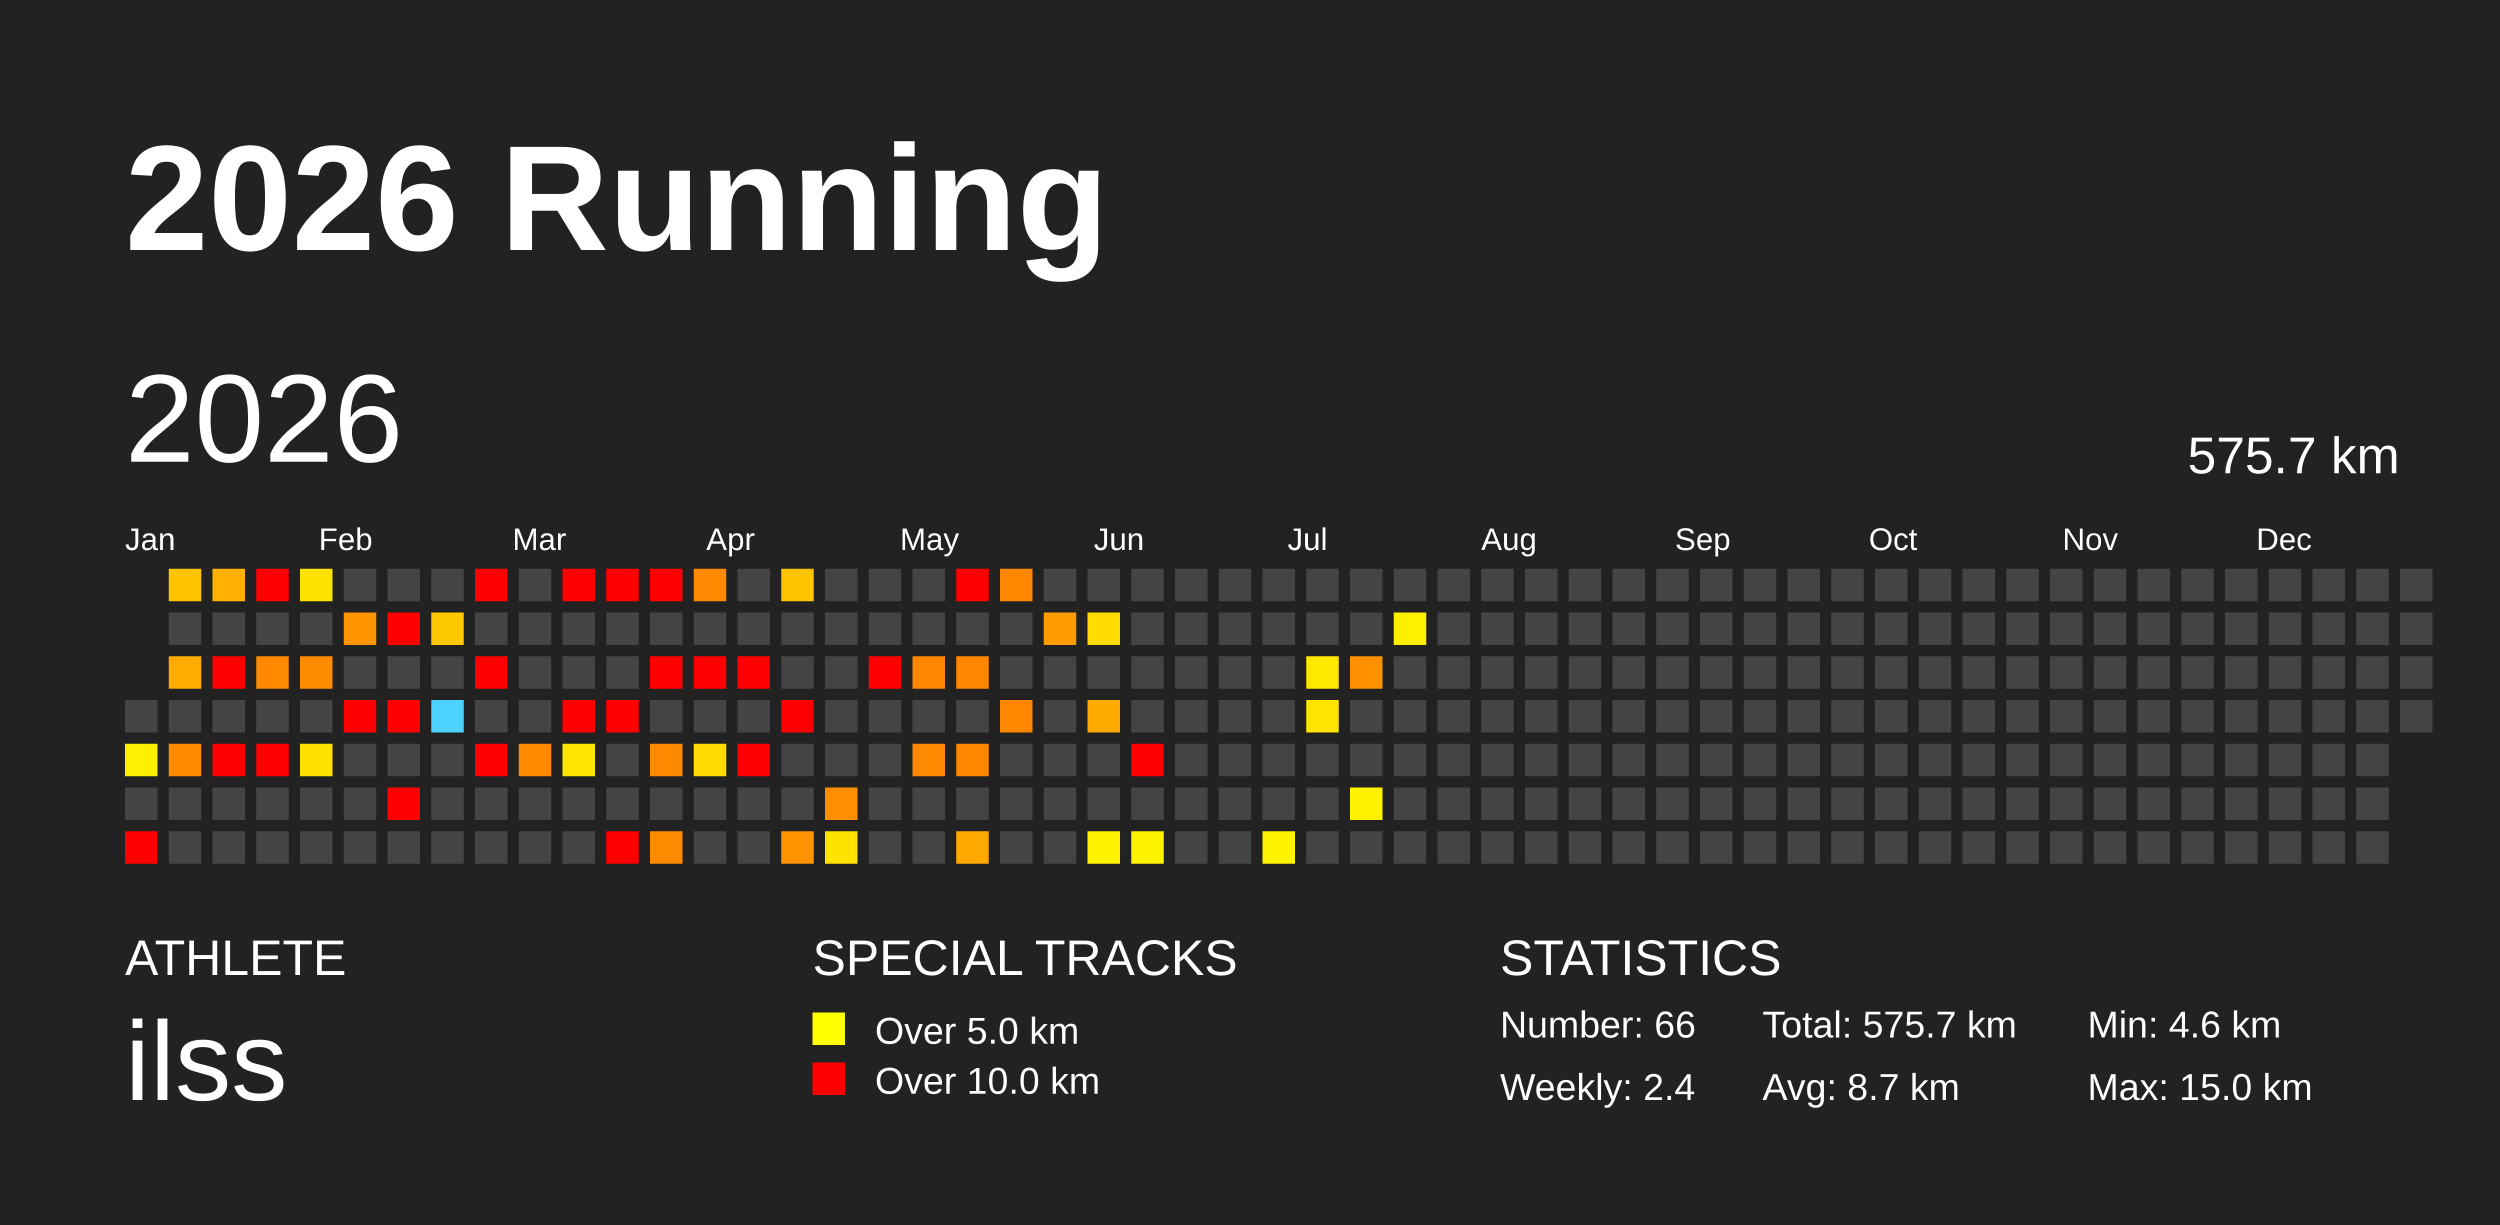
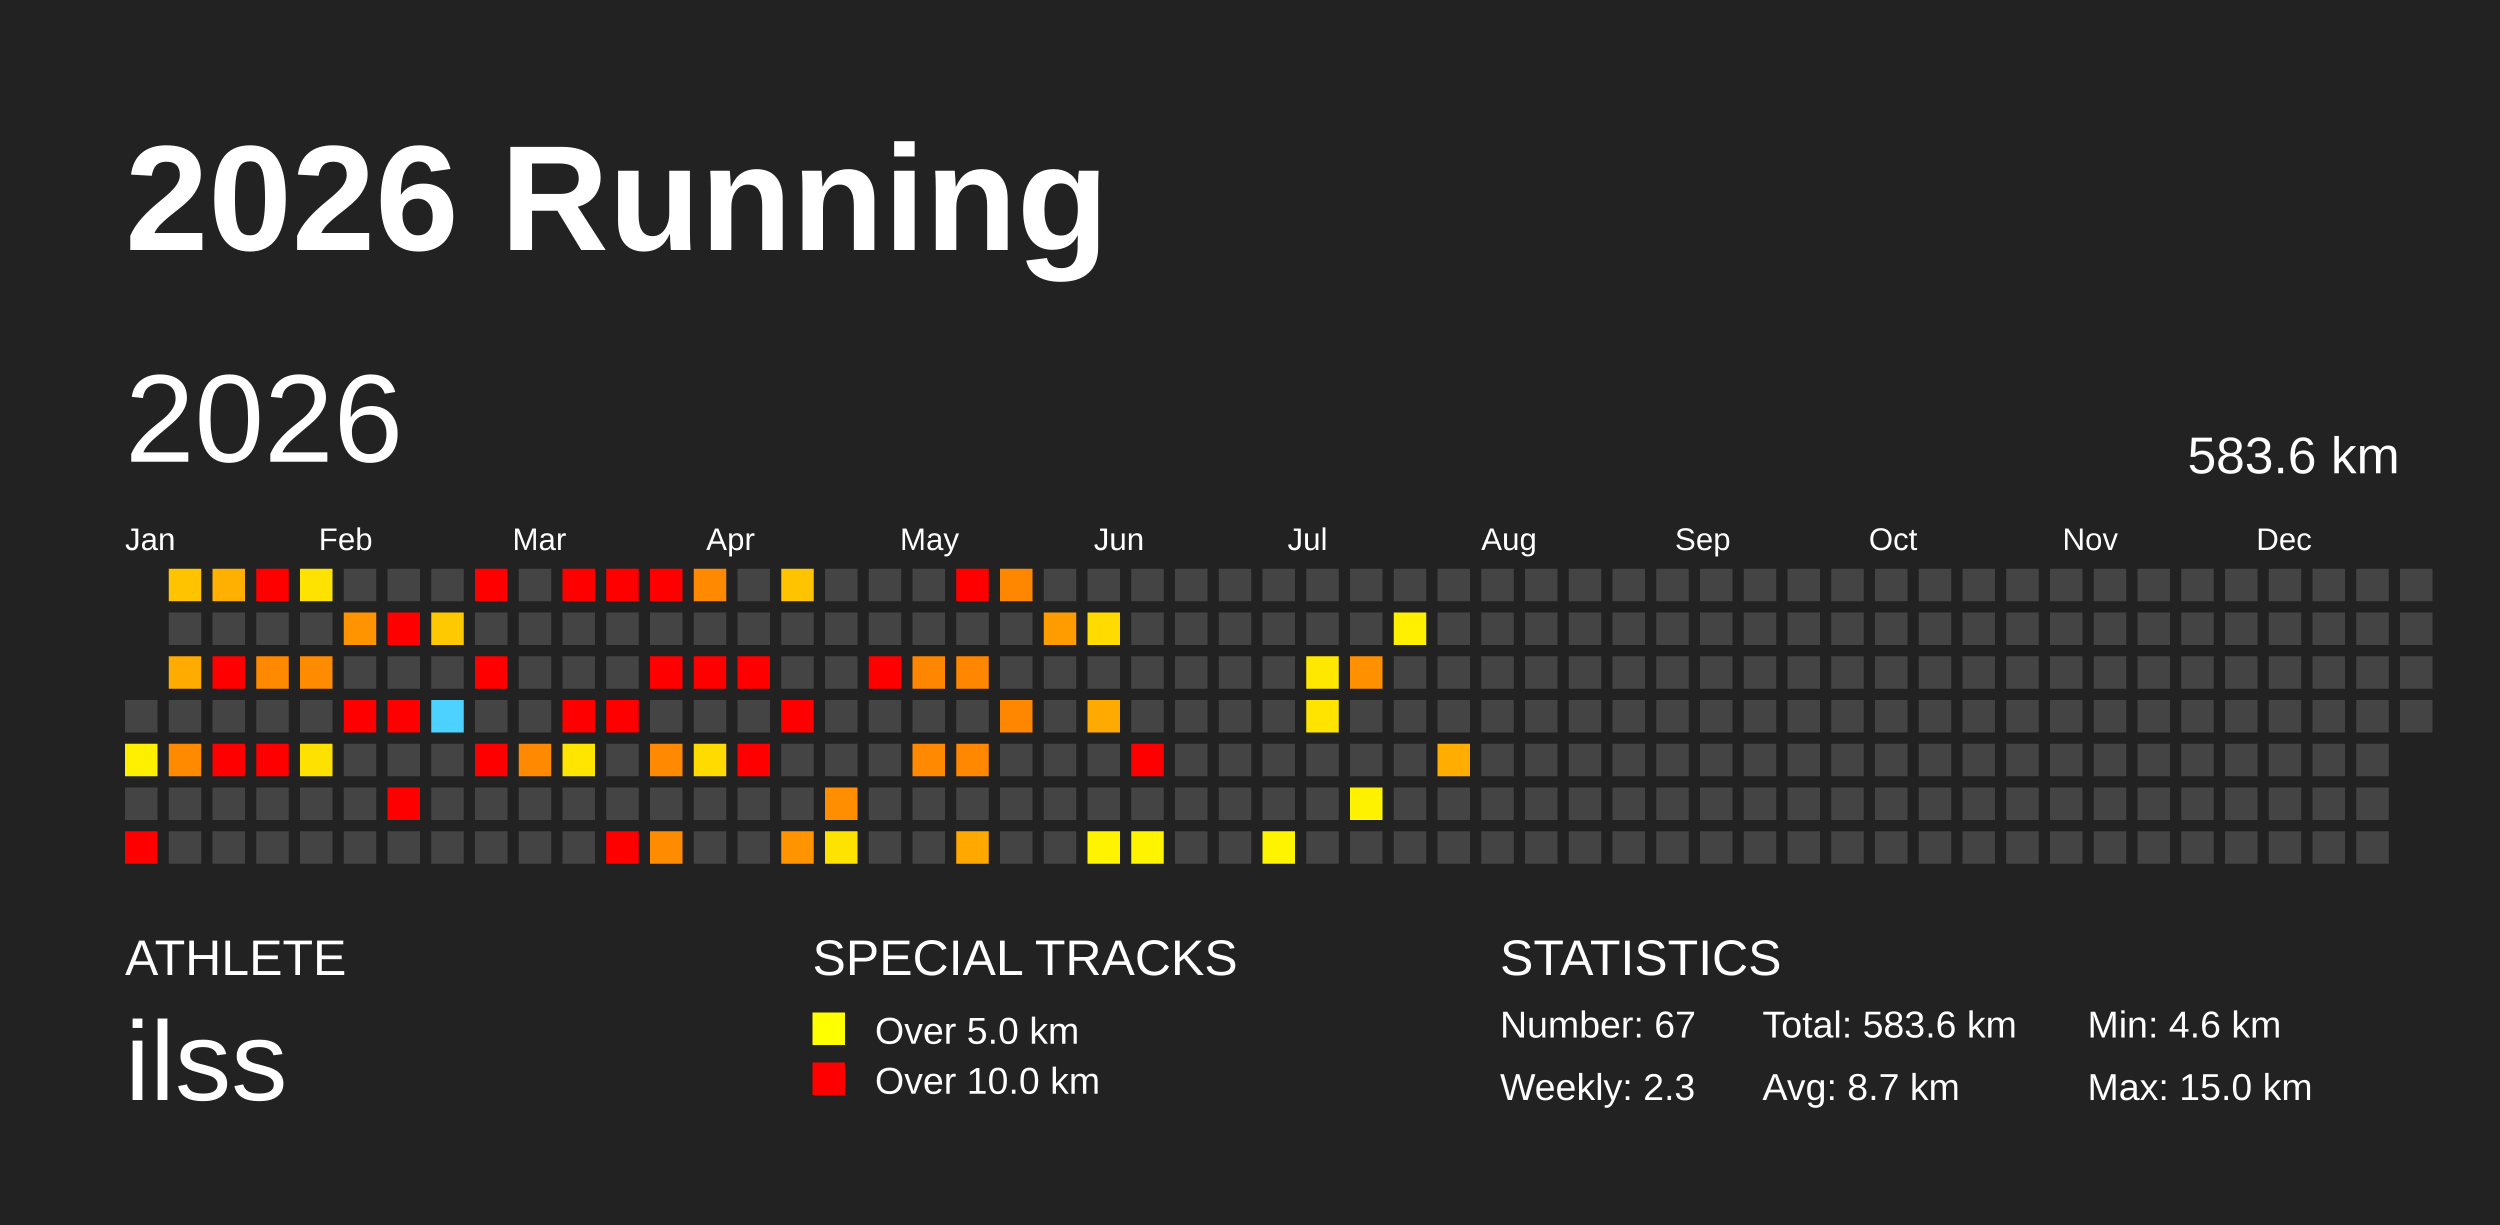
<svg xmlns="http://www.w3.org/2000/svg" baseProfile="full" height="98mm" version="1.1" viewBox="0,0,200,98" width="200mm">
  <defs />
  <rect fill="#222222" height="98" width="200" x="0" y="0" />
  <text fill="#FFFFFF" style="font-size:12px; font-family:Arial; font-weight:bold;" x="10" y="20">2026 Running</text>
  <text fill="#FFFFFF" style="font-size:4px; font-family:Arial" x="10" y="78">ATHLETE</text>
  <text fill="#FFFFFF" style="font-size:9px; font-family:Arial" x="10" y="88">ilss</text>
  <text fill="#FFFFFF" style="font-size:4px; font-family:Arial" x="65" y="78">SPECIAL TRACKS</text>
  <rect fill="yellow" height="2.6" width="2.6" x="65" y="81" />
  <text fill="#FFFFFF" style="font-size:3px; font-family:Arial" x="70" y="83.5">Over 5.0 km</text>
  <rect fill="red" height="2.6" width="2.6" x="65" y="85" />
  <text fill="#FFFFFF" style="font-size:3px; font-family:Arial" x="70" y="87.5">Over 10.0 km</text>
  <text fill="#FFFFFF" style="font-size:4px; font-family:Arial" x="120" y="78">STATISTICS</text>
-   <text fill="#FFFFFF" style="font-size:3px; font-family:Arial" x="120" y="83">Number: 66</text>
-   <text fill="#FFFFFF" style="font-size:3px; font-family:Arial" x="120" y="88">Weekly: 2.4</text>
-   <text fill="#FFFFFF" style="font-size:3px; font-family:Arial" x="141" y="83">Total: 575.7 km</text>
+   <text fill="#FFFFFF" style="font-size:3px; font-family:Arial" x="120" y="83">Number: 67</text>
+   <text fill="#FFFFFF" style="font-size:3px; font-family:Arial" x="120" y="88">Weekly: 2.3</text>
+   <text fill="#FFFFFF" style="font-size:3px; font-family:Arial" x="141" y="83">Total: 583.6 km</text>
  <text fill="#FFFFFF" style="font-size:3px; font-family:Arial" x="141" y="88">Avg: 8.7 km</text>
  <text fill="#FFFFFF" style="font-size:3px; font-family:Arial" x="167" y="83">Min: 4.6 km</text>
  <text fill="#FFFFFF" style="font-size:3px; font-family:Arial" x="167" y="88">Max: 15.0 km</text>
  <text dominant-baseline="hanging" fill="#FFFFFF" style="font-size:10.0px; font-family:Arial;" x="10" y="30">2026</text>
-   <text dominant-baseline="hanging" fill="#FFFFFF" style="font-size:4.125px; font-family:Arial;" x="175" y="35">575.7 km</text>
+   <text dominant-baseline="hanging" fill="#FFFFFF" style="font-size:4.125px; font-family:Arial;" x="175" y="35">583.6 km</text>
  <text fill="#FFFFFF" style="font-size:2.5px; font-family:Arial" x="10.0" y="44">Jan</text>
  <text fill="#FFFFFF" style="font-size:2.5px; font-family:Arial" x="25.5" y="44">Feb</text>
  <text fill="#FFFFFF" style="font-size:2.5px; font-family:Arial" x="41.0" y="44">Mar</text>
  <text fill="#FFFFFF" style="font-size:2.5px; font-family:Arial" x="56.5" y="44">Apr</text>
  <text fill="#FFFFFF" style="font-size:2.5px; font-family:Arial" x="72.0" y="44">May</text>
  <text fill="#FFFFFF" style="font-size:2.5px; font-family:Arial" x="87.5" y="44">Jun</text>
  <text fill="#FFFFFF" style="font-size:2.5px; font-family:Arial" x="103.0" y="44">Jul</text>
  <text fill="#FFFFFF" style="font-size:2.5px; font-family:Arial" x="118.5" y="44">Aug</text>
  <text fill="#FFFFFF" style="font-size:2.5px; font-family:Arial" x="134.0" y="44">Sep</text>
  <text fill="#FFFFFF" style="font-size:2.5px; font-family:Arial" x="149.5" y="44">Oct</text>
  <text fill="#FFFFFF" style="font-size:2.5px; font-family:Arial" x="165.0" y="44">Nov</text>
  <text fill="#FFFFFF" style="font-size:2.5px; font-family:Arial" x="180.5" y="44">Dec</text>
  <rect fill="#444444" height="2.6" width="2.6" x="10.0" y="56.0" />
  <rect fill="#ffef00" height="2.6" width="2.6" x="10.0" y="59.5" />
  <rect fill="#444444" height="2.6" width="2.6" x="10.0" y="63.0" />
  <rect fill="red" height="2.6" width="2.6" x="10.0" y="66.5" />
  <rect fill="#ffc300" height="2.6" width="2.6" x="13.5" y="45.5" />
  <rect fill="#444444" height="2.6" width="2.6" x="13.5" y="49.0" />
  <rect fill="#ffab00" height="2.6" width="2.6" x="13.5" y="52.5" />
  <rect fill="#444444" height="2.6" width="2.6" x="13.5" y="56.0" />
  <rect fill="#ff8a00" height="2.6" width="2.6" x="13.5" y="59.5" />
  <rect fill="#444444" height="2.6" width="2.6" x="13.5" y="63.0" />
  <rect fill="#444444" height="2.6" width="2.6" x="13.5" y="66.5" />
  <rect fill="#ffb000" height="2.6" width="2.6" x="17.0" y="45.5" />
  <rect fill="#444444" height="2.6" width="2.6" x="17.0" y="49.0" />
  <rect fill="red" height="2.6" width="2.6" x="17.0" y="52.5" />
  <rect fill="#444444" height="2.6" width="2.6" x="17.0" y="56.0" />
  <rect fill="red" height="2.6" width="2.6" x="17.0" y="59.5" />
  <rect fill="#444444" height="2.6" width="2.6" x="17.0" y="63.0" />
  <rect fill="#444444" height="2.6" width="2.6" x="17.0" y="66.5" />
  <rect fill="red" height="2.6" width="2.6" x="20.5" y="45.5" />
  <rect fill="#444444" height="2.6" width="2.6" x="20.5" y="49.0" />
  <rect fill="#ff8900" height="2.6" width="2.6" x="20.5" y="52.5" />
  <rect fill="#444444" height="2.6" width="2.6" x="20.5" y="56.0" />
  <rect fill="red" height="2.6" width="2.6" x="20.5" y="59.5" />
  <rect fill="#444444" height="2.6" width="2.6" x="20.5" y="63.0" />
  <rect fill="#444444" height="2.6" width="2.6" x="20.5" y="66.5" />
  <rect fill="#ffe300" height="2.6" width="2.6" x="24.0" y="45.5" />
  <rect fill="#444444" height="2.6" width="2.6" x="24.0" y="49.0" />
  <rect fill="#ff8b00" height="2.6" width="2.6" x="24.0" y="52.5" />
  <rect fill="#444444" height="2.6" width="2.6" x="24.0" y="56.0" />
  <rect fill="#ffe100" height="2.6" width="2.6" x="24.0" y="59.5" />
  <rect fill="#444444" height="2.6" width="2.6" x="24.0" y="63.0" />
  <rect fill="#444444" height="2.6" width="2.6" x="24.0" y="66.5" />
  <rect fill="#444444" height="2.6" width="2.6" x="27.5" y="45.5" />
  <rect fill="#ff9300" height="2.6" width="2.6" x="27.5" y="49.0" />
  <rect fill="#444444" height="2.6" width="2.6" x="27.5" y="52.5" />
  <rect fill="red" height="2.6" width="2.6" x="27.5" y="56.0" />
  <rect fill="#444444" height="2.6" width="2.6" x="27.5" y="59.5" />
  <rect fill="#444444" height="2.6" width="2.6" x="27.5" y="63.0" />
  <rect fill="#444444" height="2.6" width="2.6" x="27.5" y="66.5" />
  <rect fill="#444444" height="2.6" width="2.6" x="31.0" y="45.5" />
  <rect fill="red" height="2.6" width="2.6" x="31.0" y="49.0" />
  <rect fill="#444444" height="2.6" width="2.6" x="31.0" y="52.5" />
  <rect fill="red" height="2.6" width="2.6" x="31.0" y="56.0" />
  <rect fill="#444444" height="2.6" width="2.6" x="31.0" y="59.5" />
  <rect fill="red" height="2.6" width="2.6" x="31.0" y="63.0" />
  <rect fill="#444444" height="2.6" width="2.6" x="31.0" y="66.5" />
  <rect fill="#444444" height="2.6" width="2.6" x="34.5" y="45.5" />
  <rect fill="#ffc900" height="2.6" width="2.6" x="34.5" y="49.0" />
  <rect fill="#444444" height="2.6" width="2.6" x="34.5" y="52.5" />
  <rect fill="#4dd2ff" height="2.6" width="2.6" x="34.5" y="56.0" />
  <rect fill="#444444" height="2.6" width="2.6" x="34.5" y="59.5" />
  <rect fill="#444444" height="2.6" width="2.6" x="34.5" y="63.0" />
  <rect fill="#444444" height="2.6" width="2.6" x="34.5" y="66.5" />
  <rect fill="red" height="2.6" width="2.6" x="38.0" y="45.5" />
  <rect fill="#444444" height="2.6" width="2.6" x="38.0" y="49.0" />
  <rect fill="red" height="2.6" width="2.6" x="38.0" y="52.5" />
  <rect fill="#444444" height="2.6" width="2.6" x="38.0" y="56.0" />
  <rect fill="red" height="2.6" width="2.6" x="38.0" y="59.5" />
  <rect fill="#444444" height="2.6" width="2.6" x="38.0" y="63.0" />
  <rect fill="#444444" height="2.6" width="2.6" x="38.0" y="66.5" />
  <rect fill="#444444" height="2.6" width="2.6" x="41.5" y="45.5" />
  <rect fill="#444444" height="2.6" width="2.6" x="41.5" y="49.0" />
  <rect fill="#444444" height="2.6" width="2.6" x="41.5" y="52.5" />
  <rect fill="#444444" height="2.6" width="2.6" x="41.5" y="56.0" />
  <rect fill="#ff8900" height="2.6" width="2.6" x="41.5" y="59.5" />
  <rect fill="#444444" height="2.6" width="2.6" x="41.5" y="63.0" />
  <rect fill="#444444" height="2.6" width="2.6" x="41.5" y="66.5" />
  <rect fill="red" height="2.6" width="2.6" x="45.0" y="45.5" />
  <rect fill="#444444" height="2.6" width="2.6" x="45.0" y="49.0" />
  <rect fill="#444444" height="2.6" width="2.6" x="45.0" y="52.5" />
  <rect fill="red" height="2.6" width="2.6" x="45.0" y="56.0" />
  <rect fill="#ffe500" height="2.6" width="2.6" x="45.0" y="59.5" />
  <rect fill="#444444" height="2.6" width="2.6" x="45.0" y="63.0" />
  <rect fill="#444444" height="2.6" width="2.6" x="45.0" y="66.5" />
  <rect fill="red" height="2.6" width="2.6" x="48.5" y="45.5" />
  <rect fill="#444444" height="2.6" width="2.6" x="48.5" y="49.0" />
  <rect fill="#444444" height="2.6" width="2.6" x="48.5" y="52.5" />
  <rect fill="red" height="2.6" width="2.6" x="48.5" y="56.0" />
  <rect fill="#444444" height="2.6" width="2.6" x="48.5" y="59.5" />
  <rect fill="#444444" height="2.6" width="2.6" x="48.5" y="63.0" />
  <rect fill="red" height="2.6" width="2.6" x="48.5" y="66.5" />
  <rect fill="red" height="2.6" width="2.6" x="52.0" y="45.5" />
  <rect fill="#444444" height="2.6" width="2.6" x="52.0" y="49.0" />
  <rect fill="red" height="2.6" width="2.6" x="52.0" y="52.5" />
  <rect fill="#444444" height="2.6" width="2.6" x="52.0" y="56.0" />
  <rect fill="#ff8900" height="2.6" width="2.6" x="52.0" y="59.5" />
  <rect fill="#444444" height="2.6" width="2.6" x="52.0" y="63.0" />
  <rect fill="#ff8c00" height="2.6" width="2.6" x="52.0" y="66.5" />
  <rect fill="#ff8900" height="2.6" width="2.6" x="55.5" y="45.5" />
  <rect fill="#444444" height="2.6" width="2.6" x="55.5" y="49.0" />
  <rect fill="red" height="2.6" width="2.6" x="55.5" y="52.5" />
  <rect fill="#444444" height="2.6" width="2.6" x="55.5" y="56.0" />
  <rect fill="#ffdb00" height="2.6" width="2.6" x="55.5" y="59.5" />
  <rect fill="#444444" height="2.6" width="2.6" x="55.5" y="63.0" />
  <rect fill="#444444" height="2.6" width="2.6" x="55.5" y="66.5" />
  <rect fill="#444444" height="2.6" width="2.6" x="59.0" y="45.5" />
  <rect fill="#444444" height="2.6" width="2.6" x="59.0" y="49.0" />
  <rect fill="red" height="2.6" width="2.6" x="59.0" y="52.5" />
  <rect fill="#444444" height="2.6" width="2.6" x="59.0" y="56.0" />
  <rect fill="red" height="2.6" width="2.6" x="59.0" y="59.5" />
  <rect fill="#444444" height="2.6" width="2.6" x="59.0" y="63.0" />
  <rect fill="#444444" height="2.6" width="2.6" x="59.0" y="66.5" />
  <rect fill="#ffc300" height="2.6" width="2.6" x="62.5" y="45.5" />
  <rect fill="#444444" height="2.6" width="2.6" x="62.5" y="49.0" />
  <rect fill="#444444" height="2.6" width="2.6" x="62.5" y="52.5" />
  <rect fill="red" height="2.6" width="2.6" x="62.5" y="56.0" />
  <rect fill="#444444" height="2.6" width="2.6" x="62.5" y="59.5" />
  <rect fill="#444444" height="2.6" width="2.6" x="62.5" y="63.0" />
  <rect fill="#ff9300" height="2.6" width="2.6" x="62.5" y="66.5" />
  <rect fill="#444444" height="2.6" width="2.6" x="66.0" y="45.5" />
  <rect fill="#444444" height="2.6" width="2.6" x="66.0" y="49.0" />
  <rect fill="#444444" height="2.6" width="2.6" x="66.0" y="52.5" />
  <rect fill="#444444" height="2.6" width="2.6" x="66.0" y="56.0" />
  <rect fill="#444444" height="2.6" width="2.6" x="66.0" y="59.5" />
  <rect fill="#ff8e00" height="2.6" width="2.6" x="66.0" y="63.0" />
  <rect fill="#ffe300" height="2.6" width="2.6" x="66.0" y="66.5" />
  <rect fill="#444444" height="2.6" width="2.6" x="69.5" y="45.5" />
  <rect fill="#444444" height="2.6" width="2.6" x="69.5" y="49.0" />
  <rect fill="red" height="2.6" width="2.6" x="69.5" y="52.5" />
  <rect fill="#444444" height="2.6" width="2.6" x="69.5" y="56.0" />
  <rect fill="#444444" height="2.6" width="2.6" x="69.5" y="59.5" />
  <rect fill="#444444" height="2.6" width="2.6" x="69.5" y="63.0" />
  <rect fill="#444444" height="2.6" width="2.6" x="69.5" y="66.5" />
  <rect fill="#444444" height="2.6" width="2.6" x="73.0" y="45.5" />
  <rect fill="#444444" height="2.6" width="2.6" x="73.0" y="49.0" />
  <rect fill="#ff8600" height="2.6" width="2.6" x="73.0" y="52.5" />
  <rect fill="#444444" height="2.6" width="2.6" x="73.0" y="56.0" />
  <rect fill="#ff8900" height="2.6" width="2.6" x="73.0" y="59.5" />
  <rect fill="#444444" height="2.6" width="2.6" x="73.0" y="63.0" />
  <rect fill="#444444" height="2.6" width="2.6" x="73.0" y="66.5" />
  <rect fill="red" height="2.6" width="2.6" x="76.5" y="45.5" />
  <rect fill="#444444" height="2.6" width="2.6" x="76.5" y="49.0" />
  <rect fill="#ff8600" height="2.6" width="2.6" x="76.5" y="52.5" />
  <rect fill="#444444" height="2.6" width="2.6" x="76.5" y="56.0" />
  <rect fill="#ff8800" height="2.6" width="2.6" x="76.5" y="59.5" />
  <rect fill="#444444" height="2.6" width="2.6" x="76.5" y="63.0" />
  <rect fill="#ffa900" height="2.6" width="2.6" x="76.5" y="66.5" />
  <rect fill="#ff8700" height="2.6" width="2.6" x="80.0" y="45.5" />
  <rect fill="#444444" height="2.6" width="2.6" x="80.0" y="49.0" />
  <rect fill="#444444" height="2.6" width="2.6" x="80.0" y="52.5" />
  <rect fill="#ff8700" height="2.6" width="2.6" x="80.0" y="56.0" />
  <rect fill="#444444" height="2.6" width="2.6" x="80.0" y="59.5" />
  <rect fill="#444444" height="2.6" width="2.6" x="80.0" y="63.0" />
  <rect fill="#444444" height="2.6" width="2.6" x="80.0" y="66.5" />
  <rect fill="#444444" height="2.6" width="2.6" x="83.5" y="45.5" />
  <rect fill="#ff9d00" height="2.6" width="2.6" x="83.5" y="49.0" />
  <rect fill="#444444" height="2.6" width="2.6" x="83.5" y="52.5" />
  <rect fill="#444444" height="2.6" width="2.6" x="83.5" y="56.0" />
  <rect fill="#444444" height="2.6" width="2.6" x="83.5" y="59.5" />
  <rect fill="#444444" height="2.6" width="2.6" x="83.5" y="63.0" />
  <rect fill="#444444" height="2.6" width="2.6" x="83.5" y="66.5" />
  <rect fill="#444444" height="2.6" width="2.6" x="87.0" y="45.5" />
  <rect fill="#ffdb00" height="2.6" width="2.6" x="87.0" y="49.0" />
  <rect fill="#444444" height="2.6" width="2.6" x="87.0" y="52.5" />
  <rect fill="#ffaa00" height="2.6" width="2.6" x="87.0" y="56.0" />
  <rect fill="#444444" height="2.6" width="2.6" x="87.0" y="59.5" />
  <rect fill="#444444" height="2.6" width="2.6" x="87.0" y="63.0" />
  <rect fill="#fff300" height="2.6" width="2.6" x="87.0" y="66.5" />
  <rect fill="#444444" height="2.6" width="2.6" x="90.5" y="45.5" />
  <rect fill="#444444" height="2.6" width="2.6" x="90.5" y="49.0" />
  <rect fill="#444444" height="2.6" width="2.6" x="90.5" y="52.5" />
  <rect fill="#444444" height="2.6" width="2.6" x="90.5" y="56.0" />
  <rect fill="red" height="2.6" width="2.6" x="90.5" y="59.5" />
  <rect fill="#444444" height="2.6" width="2.6" x="90.5" y="63.0" />
  <rect fill="#fff400" height="2.6" width="2.6" x="90.5" y="66.5" />
  <rect fill="#444444" height="2.6" width="2.6" x="94.0" y="45.5" />
  <rect fill="#444444" height="2.6" width="2.6" x="94.0" y="49.0" />
  <rect fill="#444444" height="2.6" width="2.6" x="94.0" y="52.5" />
  <rect fill="#444444" height="2.6" width="2.6" x="94.0" y="56.0" />
  <rect fill="#444444" height="2.6" width="2.6" x="94.0" y="59.5" />
  <rect fill="#444444" height="2.6" width="2.6" x="94.0" y="63.0" />
  <rect fill="#444444" height="2.6" width="2.6" x="94.0" y="66.5" />
  <rect fill="#444444" height="2.6" width="2.6" x="97.5" y="45.5" />
  <rect fill="#444444" height="2.6" width="2.6" x="97.5" y="49.0" />
  <rect fill="#444444" height="2.6" width="2.6" x="97.5" y="52.5" />
  <rect fill="#444444" height="2.6" width="2.6" x="97.5" y="56.0" />
  <rect fill="#444444" height="2.6" width="2.6" x="97.5" y="59.5" />
  <rect fill="#444444" height="2.6" width="2.6" x="97.5" y="63.0" />
  <rect fill="#444444" height="2.6" width="2.6" x="97.5" y="66.5" />
  <rect fill="#444444" height="2.6" width="2.6" x="101.0" y="45.5" />
  <rect fill="#444444" height="2.6" width="2.6" x="101.0" y="49.0" />
  <rect fill="#444444" height="2.6" width="2.6" x="101.0" y="52.5" />
  <rect fill="#444444" height="2.6" width="2.6" x="101.0" y="56.0" />
  <rect fill="#444444" height="2.6" width="2.6" x="101.0" y="59.5" />
  <rect fill="#444444" height="2.6" width="2.6" x="101.0" y="63.0" />
  <rect fill="#fff400" height="2.6" width="2.6" x="101.0" y="66.5" />
  <rect fill="#444444" height="2.6" width="2.6" x="104.5" y="45.5" />
  <rect fill="#444444" height="2.6" width="2.6" x="104.5" y="49.0" />
  <rect fill="#ffe800" height="2.6" width="2.6" x="104.5" y="52.5" />
  <rect fill="#ffe400" height="2.6" width="2.6" x="104.5" y="56.0" />
  <rect fill="#444444" height="2.6" width="2.6" x="104.5" y="59.5" />
  <rect fill="#444444" height="2.6" width="2.6" x="104.5" y="63.0" />
  <rect fill="#444444" height="2.6" width="2.6" x="104.5" y="66.5" />
  <rect fill="#444444" height="2.6" width="2.6" x="108.0" y="45.5" />
  <rect fill="#444444" height="2.6" width="2.6" x="108.0" y="49.0" />
  <rect fill="#ff9100" height="2.6" width="2.6" x="108.0" y="52.5" />
  <rect fill="#444444" height="2.6" width="2.6" x="108.0" y="56.0" />
  <rect fill="#444444" height="2.6" width="2.6" x="108.0" y="59.5" />
  <rect fill="#fff200" height="2.6" width="2.6" x="108.0" y="63.0" />
  <rect fill="#444444" height="2.6" width="2.6" x="108.0" y="66.5" />
  <rect fill="#444444" height="2.6" width="2.6" x="111.5" y="45.5" />
  <rect fill="#fff000" height="2.6" width="2.6" x="111.5" y="49.0" />
  <rect fill="#444444" height="2.6" width="2.6" x="111.5" y="52.5" />
  <rect fill="#444444" height="2.6" width="2.6" x="111.5" y="56.0" />
  <rect fill="#444444" height="2.6" width="2.6" x="111.5" y="59.5" />
  <rect fill="#444444" height="2.6" width="2.6" x="111.5" y="63.0" />
  <rect fill="#444444" height="2.6" width="2.6" x="111.5" y="66.5" />
  <rect fill="#444444" height="2.6" width="2.6" x="115.0" y="45.5" />
  <rect fill="#444444" height="2.6" width="2.6" x="115.0" y="49.0" />
  <rect fill="#444444" height="2.6" width="2.6" x="115.0" y="52.5" />
  <rect fill="#444444" height="2.6" width="2.6" x="115.0" y="56.0" />
-   <rect fill="#444444" height="2.6" width="2.6" x="115.0" y="59.5" />
+   <rect fill="#ffae00" height="2.6" width="2.6" x="115.0" y="59.5" />
  <rect fill="#444444" height="2.6" width="2.6" x="115.0" y="63.0" />
  <rect fill="#444444" height="2.6" width="2.6" x="115.0" y="66.5" />
  <rect fill="#444444" height="2.6" width="2.6" x="118.5" y="45.5" />
  <rect fill="#444444" height="2.6" width="2.6" x="118.5" y="49.0" />
  <rect fill="#444444" height="2.6" width="2.6" x="118.5" y="52.5" />
  <rect fill="#444444" height="2.6" width="2.6" x="118.5" y="56.0" />
  <rect fill="#444444" height="2.6" width="2.6" x="118.5" y="59.5" />
  <rect fill="#444444" height="2.6" width="2.6" x="118.5" y="63.0" />
  <rect fill="#444444" height="2.6" width="2.6" x="118.5" y="66.5" />
  <rect fill="#444444" height="2.6" width="2.6" x="122.0" y="45.5" />
  <rect fill="#444444" height="2.6" width="2.6" x="122.0" y="49.0" />
  <rect fill="#444444" height="2.6" width="2.6" x="122.0" y="52.5" />
  <rect fill="#444444" height="2.6" width="2.6" x="122.0" y="56.0" />
  <rect fill="#444444" height="2.6" width="2.6" x="122.0" y="59.5" />
  <rect fill="#444444" height="2.6" width="2.6" x="122.0" y="63.0" />
  <rect fill="#444444" height="2.6" width="2.6" x="122.0" y="66.5" />
  <rect fill="#444444" height="2.6" width="2.6" x="125.5" y="45.5" />
  <rect fill="#444444" height="2.6" width="2.6" x="125.5" y="49.0" />
  <rect fill="#444444" height="2.6" width="2.6" x="125.5" y="52.5" />
  <rect fill="#444444" height="2.6" width="2.6" x="125.5" y="56.0" />
  <rect fill="#444444" height="2.6" width="2.6" x="125.5" y="59.5" />
  <rect fill="#444444" height="2.6" width="2.6" x="125.5" y="63.0" />
  <rect fill="#444444" height="2.6" width="2.6" x="125.5" y="66.5" />
  <rect fill="#444444" height="2.6" width="2.6" x="129.0" y="45.5" />
  <rect fill="#444444" height="2.6" width="2.6" x="129.0" y="49.0" />
  <rect fill="#444444" height="2.6" width="2.6" x="129.0" y="52.5" />
  <rect fill="#444444" height="2.6" width="2.6" x="129.0" y="56.0" />
  <rect fill="#444444" height="2.6" width="2.6" x="129.0" y="59.5" />
  <rect fill="#444444" height="2.6" width="2.6" x="129.0" y="63.0" />
  <rect fill="#444444" height="2.6" width="2.6" x="129.0" y="66.5" />
  <rect fill="#444444" height="2.6" width="2.6" x="132.5" y="45.5" />
  <rect fill="#444444" height="2.6" width="2.6" x="132.5" y="49.0" />
  <rect fill="#444444" height="2.6" width="2.6" x="132.5" y="52.5" />
  <rect fill="#444444" height="2.6" width="2.6" x="132.5" y="56.0" />
  <rect fill="#444444" height="2.6" width="2.6" x="132.5" y="59.5" />
  <rect fill="#444444" height="2.6" width="2.6" x="132.5" y="63.0" />
  <rect fill="#444444" height="2.6" width="2.6" x="132.5" y="66.5" />
  <rect fill="#444444" height="2.6" width="2.6" x="136.0" y="45.5" />
  <rect fill="#444444" height="2.6" width="2.6" x="136.0" y="49.0" />
  <rect fill="#444444" height="2.6" width="2.6" x="136.0" y="52.5" />
  <rect fill="#444444" height="2.6" width="2.6" x="136.0" y="56.0" />
  <rect fill="#444444" height="2.6" width="2.6" x="136.0" y="59.5" />
  <rect fill="#444444" height="2.6" width="2.6" x="136.0" y="63.0" />
  <rect fill="#444444" height="2.6" width="2.6" x="136.0" y="66.5" />
  <rect fill="#444444" height="2.6" width="2.6" x="139.5" y="45.5" />
  <rect fill="#444444" height="2.6" width="2.6" x="139.5" y="49.0" />
  <rect fill="#444444" height="2.6" width="2.6" x="139.5" y="52.5" />
  <rect fill="#444444" height="2.6" width="2.6" x="139.5" y="56.0" />
  <rect fill="#444444" height="2.6" width="2.6" x="139.5" y="59.5" />
  <rect fill="#444444" height="2.6" width="2.6" x="139.5" y="63.0" />
  <rect fill="#444444" height="2.6" width="2.6" x="139.5" y="66.5" />
  <rect fill="#444444" height="2.6" width="2.6" x="143.0" y="45.5" />
  <rect fill="#444444" height="2.6" width="2.6" x="143.0" y="49.0" />
  <rect fill="#444444" height="2.6" width="2.6" x="143.0" y="52.5" />
  <rect fill="#444444" height="2.6" width="2.6" x="143.0" y="56.0" />
  <rect fill="#444444" height="2.6" width="2.6" x="143.0" y="59.5" />
  <rect fill="#444444" height="2.6" width="2.6" x="143.0" y="63.0" />
  <rect fill="#444444" height="2.6" width="2.6" x="143.0" y="66.5" />
  <rect fill="#444444" height="2.6" width="2.6" x="146.5" y="45.5" />
  <rect fill="#444444" height="2.6" width="2.6" x="146.5" y="49.0" />
  <rect fill="#444444" height="2.6" width="2.6" x="146.5" y="52.5" />
  <rect fill="#444444" height="2.6" width="2.6" x="146.5" y="56.0" />
  <rect fill="#444444" height="2.6" width="2.6" x="146.5" y="59.5" />
  <rect fill="#444444" height="2.6" width="2.6" x="146.5" y="63.0" />
  <rect fill="#444444" height="2.6" width="2.6" x="146.5" y="66.5" />
  <rect fill="#444444" height="2.6" width="2.6" x="150.0" y="45.5" />
  <rect fill="#444444" height="2.6" width="2.6" x="150.0" y="49.0" />
  <rect fill="#444444" height="2.6" width="2.6" x="150.0" y="52.5" />
  <rect fill="#444444" height="2.6" width="2.6" x="150.0" y="56.0" />
  <rect fill="#444444" height="2.6" width="2.6" x="150.0" y="59.5" />
  <rect fill="#444444" height="2.6" width="2.6" x="150.0" y="63.0" />
  <rect fill="#444444" height="2.6" width="2.6" x="150.0" y="66.5" />
  <rect fill="#444444" height="2.6" width="2.6" x="153.5" y="45.5" />
  <rect fill="#444444" height="2.6" width="2.6" x="153.5" y="49.0" />
  <rect fill="#444444" height="2.6" width="2.6" x="153.5" y="52.5" />
  <rect fill="#444444" height="2.6" width="2.6" x="153.5" y="56.0" />
  <rect fill="#444444" height="2.6" width="2.6" x="153.5" y="59.5" />
  <rect fill="#444444" height="2.6" width="2.6" x="153.5" y="63.0" />
  <rect fill="#444444" height="2.6" width="2.6" x="153.5" y="66.5" />
  <rect fill="#444444" height="2.6" width="2.6" x="157.0" y="45.5" />
  <rect fill="#444444" height="2.6" width="2.6" x="157.0" y="49.0" />
  <rect fill="#444444" height="2.6" width="2.6" x="157.0" y="52.5" />
  <rect fill="#444444" height="2.6" width="2.6" x="157.0" y="56.0" />
  <rect fill="#444444" height="2.6" width="2.6" x="157.0" y="59.5" />
  <rect fill="#444444" height="2.6" width="2.6" x="157.0" y="63.0" />
  <rect fill="#444444" height="2.6" width="2.6" x="157.0" y="66.5" />
  <rect fill="#444444" height="2.6" width="2.6" x="160.5" y="45.5" />
  <rect fill="#444444" height="2.6" width="2.6" x="160.5" y="49.0" />
  <rect fill="#444444" height="2.6" width="2.6" x="160.5" y="52.5" />
  <rect fill="#444444" height="2.6" width="2.6" x="160.5" y="56.0" />
  <rect fill="#444444" height="2.6" width="2.6" x="160.5" y="59.5" />
  <rect fill="#444444" height="2.6" width="2.6" x="160.5" y="63.0" />
  <rect fill="#444444" height="2.6" width="2.6" x="160.5" y="66.5" />
  <rect fill="#444444" height="2.6" width="2.6" x="164.0" y="45.5" />
  <rect fill="#444444" height="2.6" width="2.6" x="164.0" y="49.0" />
  <rect fill="#444444" height="2.6" width="2.6" x="164.0" y="52.5" />
  <rect fill="#444444" height="2.6" width="2.6" x="164.0" y="56.0" />
  <rect fill="#444444" height="2.6" width="2.6" x="164.0" y="59.5" />
  <rect fill="#444444" height="2.6" width="2.6" x="164.0" y="63.0" />
  <rect fill="#444444" height="2.6" width="2.6" x="164.0" y="66.5" />
  <rect fill="#444444" height="2.6" width="2.6" x="167.5" y="45.5" />
  <rect fill="#444444" height="2.6" width="2.6" x="167.5" y="49.0" />
  <rect fill="#444444" height="2.6" width="2.6" x="167.5" y="52.5" />
  <rect fill="#444444" height="2.6" width="2.6" x="167.5" y="56.0" />
  <rect fill="#444444" height="2.6" width="2.6" x="167.5" y="59.5" />
  <rect fill="#444444" height="2.6" width="2.6" x="167.5" y="63.0" />
  <rect fill="#444444" height="2.6" width="2.6" x="167.5" y="66.5" />
  <rect fill="#444444" height="2.6" width="2.6" x="171.0" y="45.5" />
  <rect fill="#444444" height="2.6" width="2.6" x="171.0" y="49.0" />
  <rect fill="#444444" height="2.6" width="2.6" x="171.0" y="52.5" />
  <rect fill="#444444" height="2.6" width="2.6" x="171.0" y="56.0" />
  <rect fill="#444444" height="2.6" width="2.6" x="171.0" y="59.5" />
  <rect fill="#444444" height="2.6" width="2.6" x="171.0" y="63.0" />
  <rect fill="#444444" height="2.6" width="2.6" x="171.0" y="66.5" />
  <rect fill="#444444" height="2.6" width="2.6" x="174.5" y="45.5" />
  <rect fill="#444444" height="2.6" width="2.6" x="174.5" y="49.0" />
  <rect fill="#444444" height="2.6" width="2.6" x="174.5" y="52.5" />
  <rect fill="#444444" height="2.6" width="2.6" x="174.5" y="56.0" />
  <rect fill="#444444" height="2.6" width="2.6" x="174.5" y="59.5" />
  <rect fill="#444444" height="2.6" width="2.6" x="174.5" y="63.0" />
  <rect fill="#444444" height="2.6" width="2.6" x="174.5" y="66.5" />
  <rect fill="#444444" height="2.6" width="2.6" x="178.0" y="45.5" />
  <rect fill="#444444" height="2.6" width="2.6" x="178.0" y="49.0" />
  <rect fill="#444444" height="2.6" width="2.6" x="178.0" y="52.5" />
  <rect fill="#444444" height="2.6" width="2.6" x="178.0" y="56.0" />
  <rect fill="#444444" height="2.6" width="2.6" x="178.0" y="59.5" />
  <rect fill="#444444" height="2.6" width="2.6" x="178.0" y="63.0" />
  <rect fill="#444444" height="2.6" width="2.6" x="178.0" y="66.5" />
  <rect fill="#444444" height="2.6" width="2.6" x="181.5" y="45.5" />
  <rect fill="#444444" height="2.6" width="2.6" x="181.5" y="49.0" />
  <rect fill="#444444" height="2.6" width="2.6" x="181.5" y="52.5" />
  <rect fill="#444444" height="2.6" width="2.6" x="181.5" y="56.0" />
  <rect fill="#444444" height="2.6" width="2.6" x="181.5" y="59.5" />
  <rect fill="#444444" height="2.6" width="2.6" x="181.5" y="63.0" />
  <rect fill="#444444" height="2.6" width="2.6" x="181.5" y="66.5" />
  <rect fill="#444444" height="2.6" width="2.6" x="185.0" y="45.5" />
  <rect fill="#444444" height="2.6" width="2.6" x="185.0" y="49.0" />
  <rect fill="#444444" height="2.6" width="2.6" x="185.0" y="52.5" />
  <rect fill="#444444" height="2.6" width="2.6" x="185.0" y="56.0" />
  <rect fill="#444444" height="2.6" width="2.6" x="185.0" y="59.5" />
  <rect fill="#444444" height="2.6" width="2.6" x="185.0" y="63.0" />
  <rect fill="#444444" height="2.6" width="2.6" x="185.0" y="66.5" />
  <rect fill="#444444" height="2.6" width="2.6" x="188.5" y="45.5" />
  <rect fill="#444444" height="2.6" width="2.6" x="188.5" y="49.0" />
  <rect fill="#444444" height="2.6" width="2.6" x="188.5" y="52.5" />
  <rect fill="#444444" height="2.6" width="2.6" x="188.5" y="56.0" />
  <rect fill="#444444" height="2.6" width="2.6" x="188.5" y="59.5" />
  <rect fill="#444444" height="2.6" width="2.6" x="188.5" y="63.0" />
  <rect fill="#444444" height="2.6" width="2.6" x="188.5" y="66.5" />
  <rect fill="#444444" height="2.6" width="2.6" x="192.0" y="45.5" />
  <rect fill="#444444" height="2.6" width="2.6" x="192.0" y="49.0" />
  <rect fill="#444444" height="2.6" width="2.6" x="192.0" y="52.5" />
  <rect fill="#444444" height="2.6" width="2.6" x="192.0" y="56.0" />
</svg>
